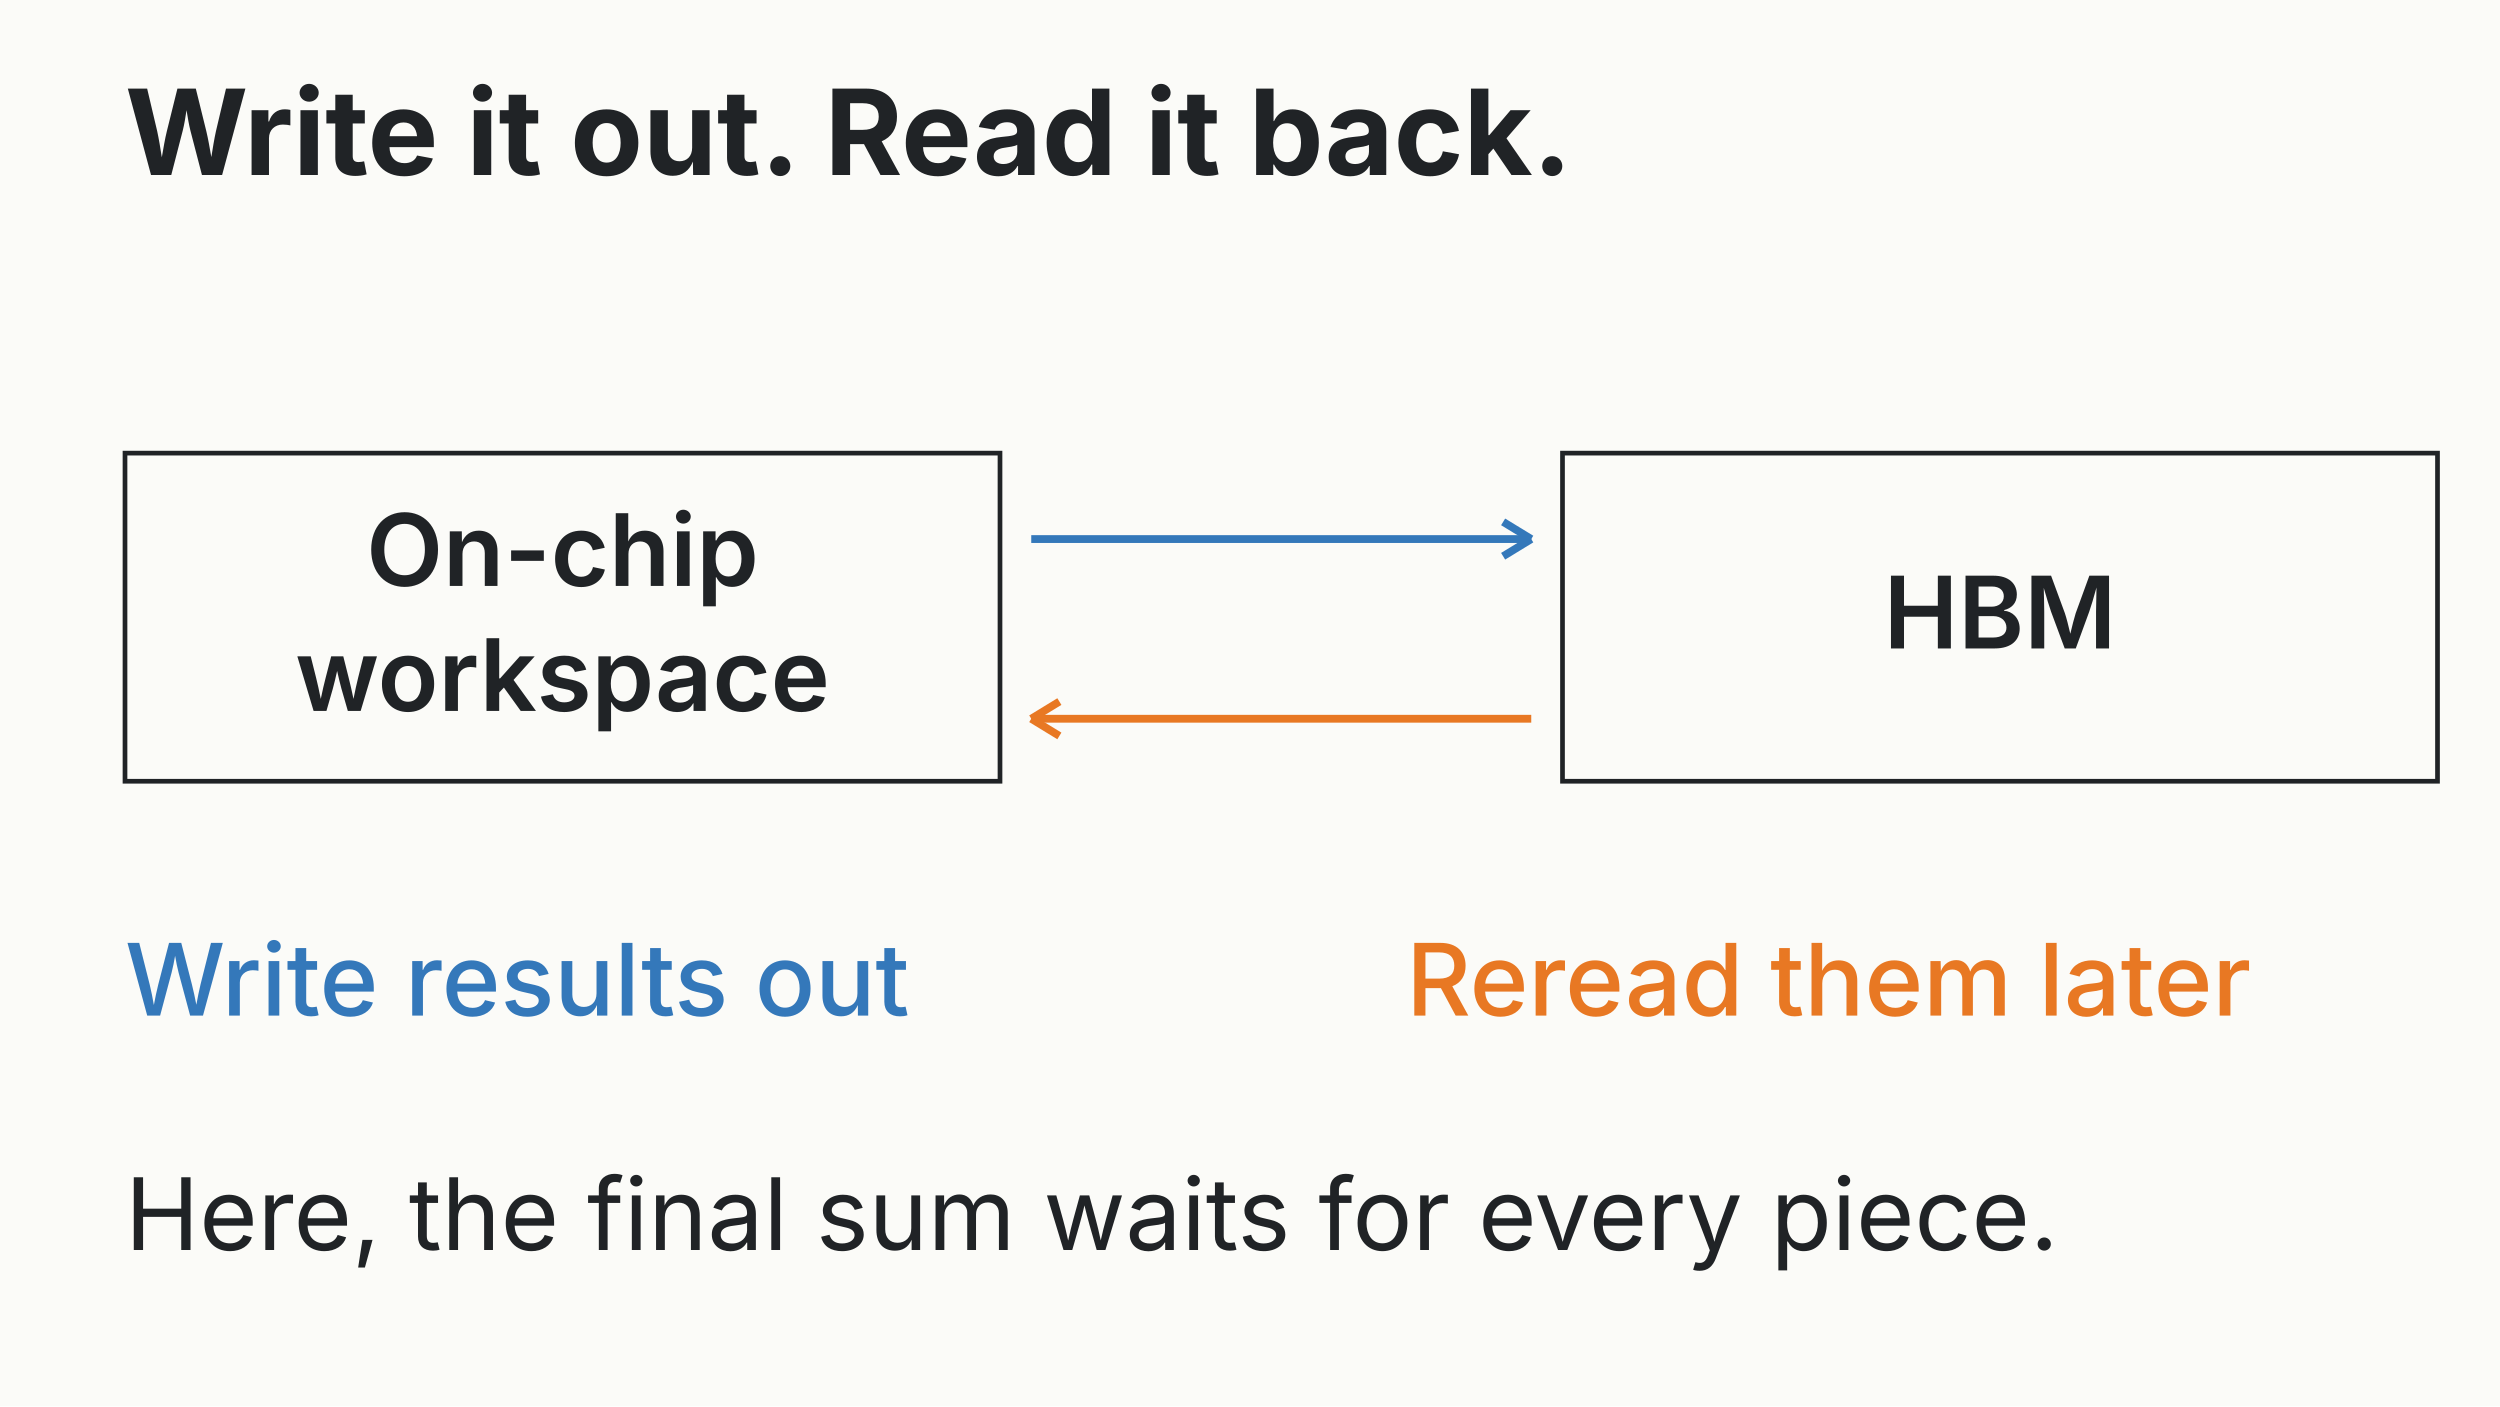
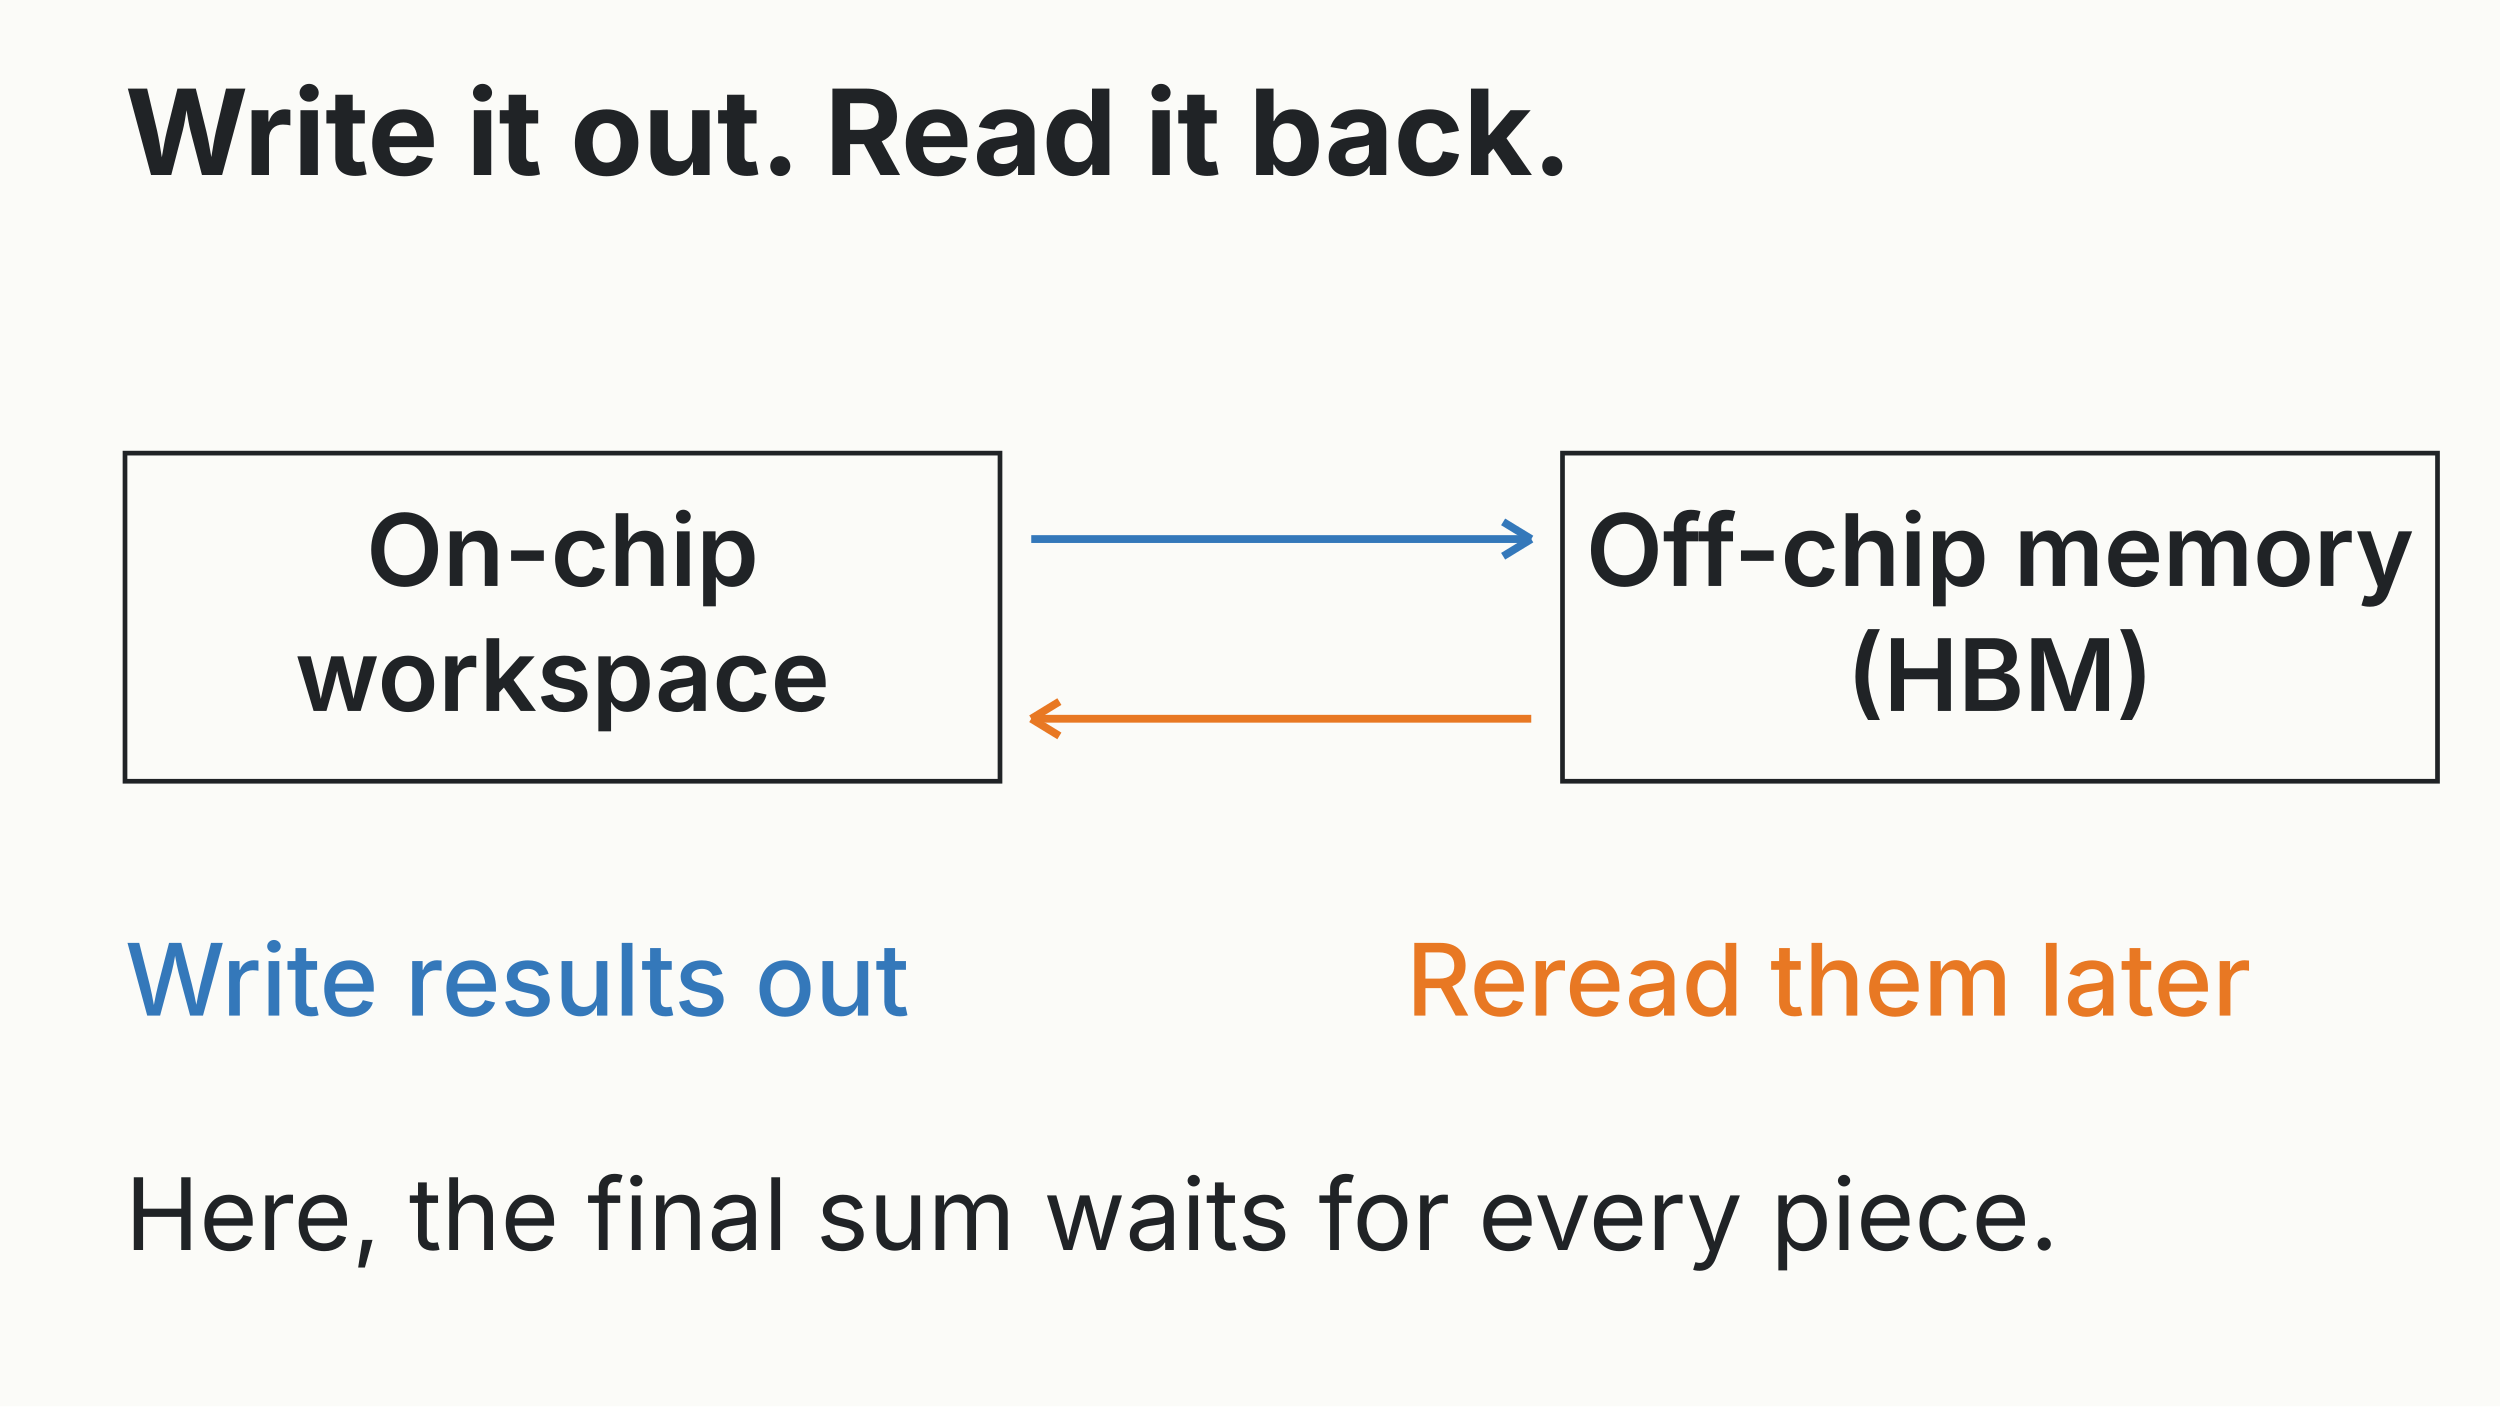
<svg xmlns="http://www.w3.org/2000/svg" width="1600" height="900" viewBox="0 0 1600 900">
  <style>@font-face{font-family:Inter;src:url("attention-scenes/Inter.ttf") format("truetype");font-weight:100 900}</style>
  <rect width="1600" height="900" fill="#FBFBF8" />
  <text x="80" y="112" font-family="Inter" font-size="76" font-weight="700" text-anchor="start" fill="#202326">Write it out. Read it back.</text>
  <rect x="80" y="290" width="560" height="210" fill="#FBFBF8" stroke="#202326" stroke-width="3" />
  <text x="360.0" y="375" font-family="Inter" font-size="64" font-weight="600" text-anchor="middle" fill="#202326">On-chip</text>
  <text x="360.0" y="455" font-family="Inter" font-size="64" font-weight="600" text-anchor="middle" fill="#202326">workspace</text>
  <rect x="1000" y="290" width="560" height="210" fill="#FBFBF8" stroke="#202326" stroke-width="3" />
-   <text x="1280.0" y="415" font-family="Inter" font-size="64" font-weight="600" text-anchor="middle" fill="#202326">HBM</text>
-   <g data-edge="write-out">
+   <text x="1280.0" y="375" font-family="Inter" font-size="64" font-weight="600" text-anchor="middle" fill="#202326">Off-chip memory</text>
+   <text x="1280.0" y="455" font-family="Inter" font-size="64" font-weight="600" text-anchor="middle" fill="#202326">(HBM)</text>
+   <g data-edge="write-out" data-source="" data-target="">
    <line x1="660" y1="345" x2="980" y2="345" stroke="#3478BA" stroke-width="5" />
    <line x1="962.0" y1="356.0" x2="980" y2="345" stroke="#3478BA" stroke-width="5" />
    <line x1="962.0" y1="334.0" x2="980" y2="345" stroke="#3478BA" stroke-width="5" />
  </g>
-   <g data-edge="reread">
+   <g data-edge="reread" data-source="" data-target="">
    <line x1="980" y1="460" x2="660" y2="460" stroke="#E87823" stroke-width="5" />
    <line x1="678.0" y1="449.0" x2="660" y2="460" stroke="#E87823" stroke-width="5" />
    <line x1="678.0" y1="471.0" x2="660" y2="460" stroke="#E87823" stroke-width="5" />
  </g>
  <text x="80" y="650" font-family="Inter" font-size="64" font-weight="500" text-anchor="start" fill="#3478BA">Write results out</text>
  <text x="900" y="650" font-family="Inter" font-size="64" font-weight="500" text-anchor="start" fill="#E87823">Reread them later</text>
  <text x="80" y="800" font-family="Inter" font-size="64" font-weight="400" text-anchor="start" fill="#202326">Here, the final sum waits for every piece.</text>
</svg>
